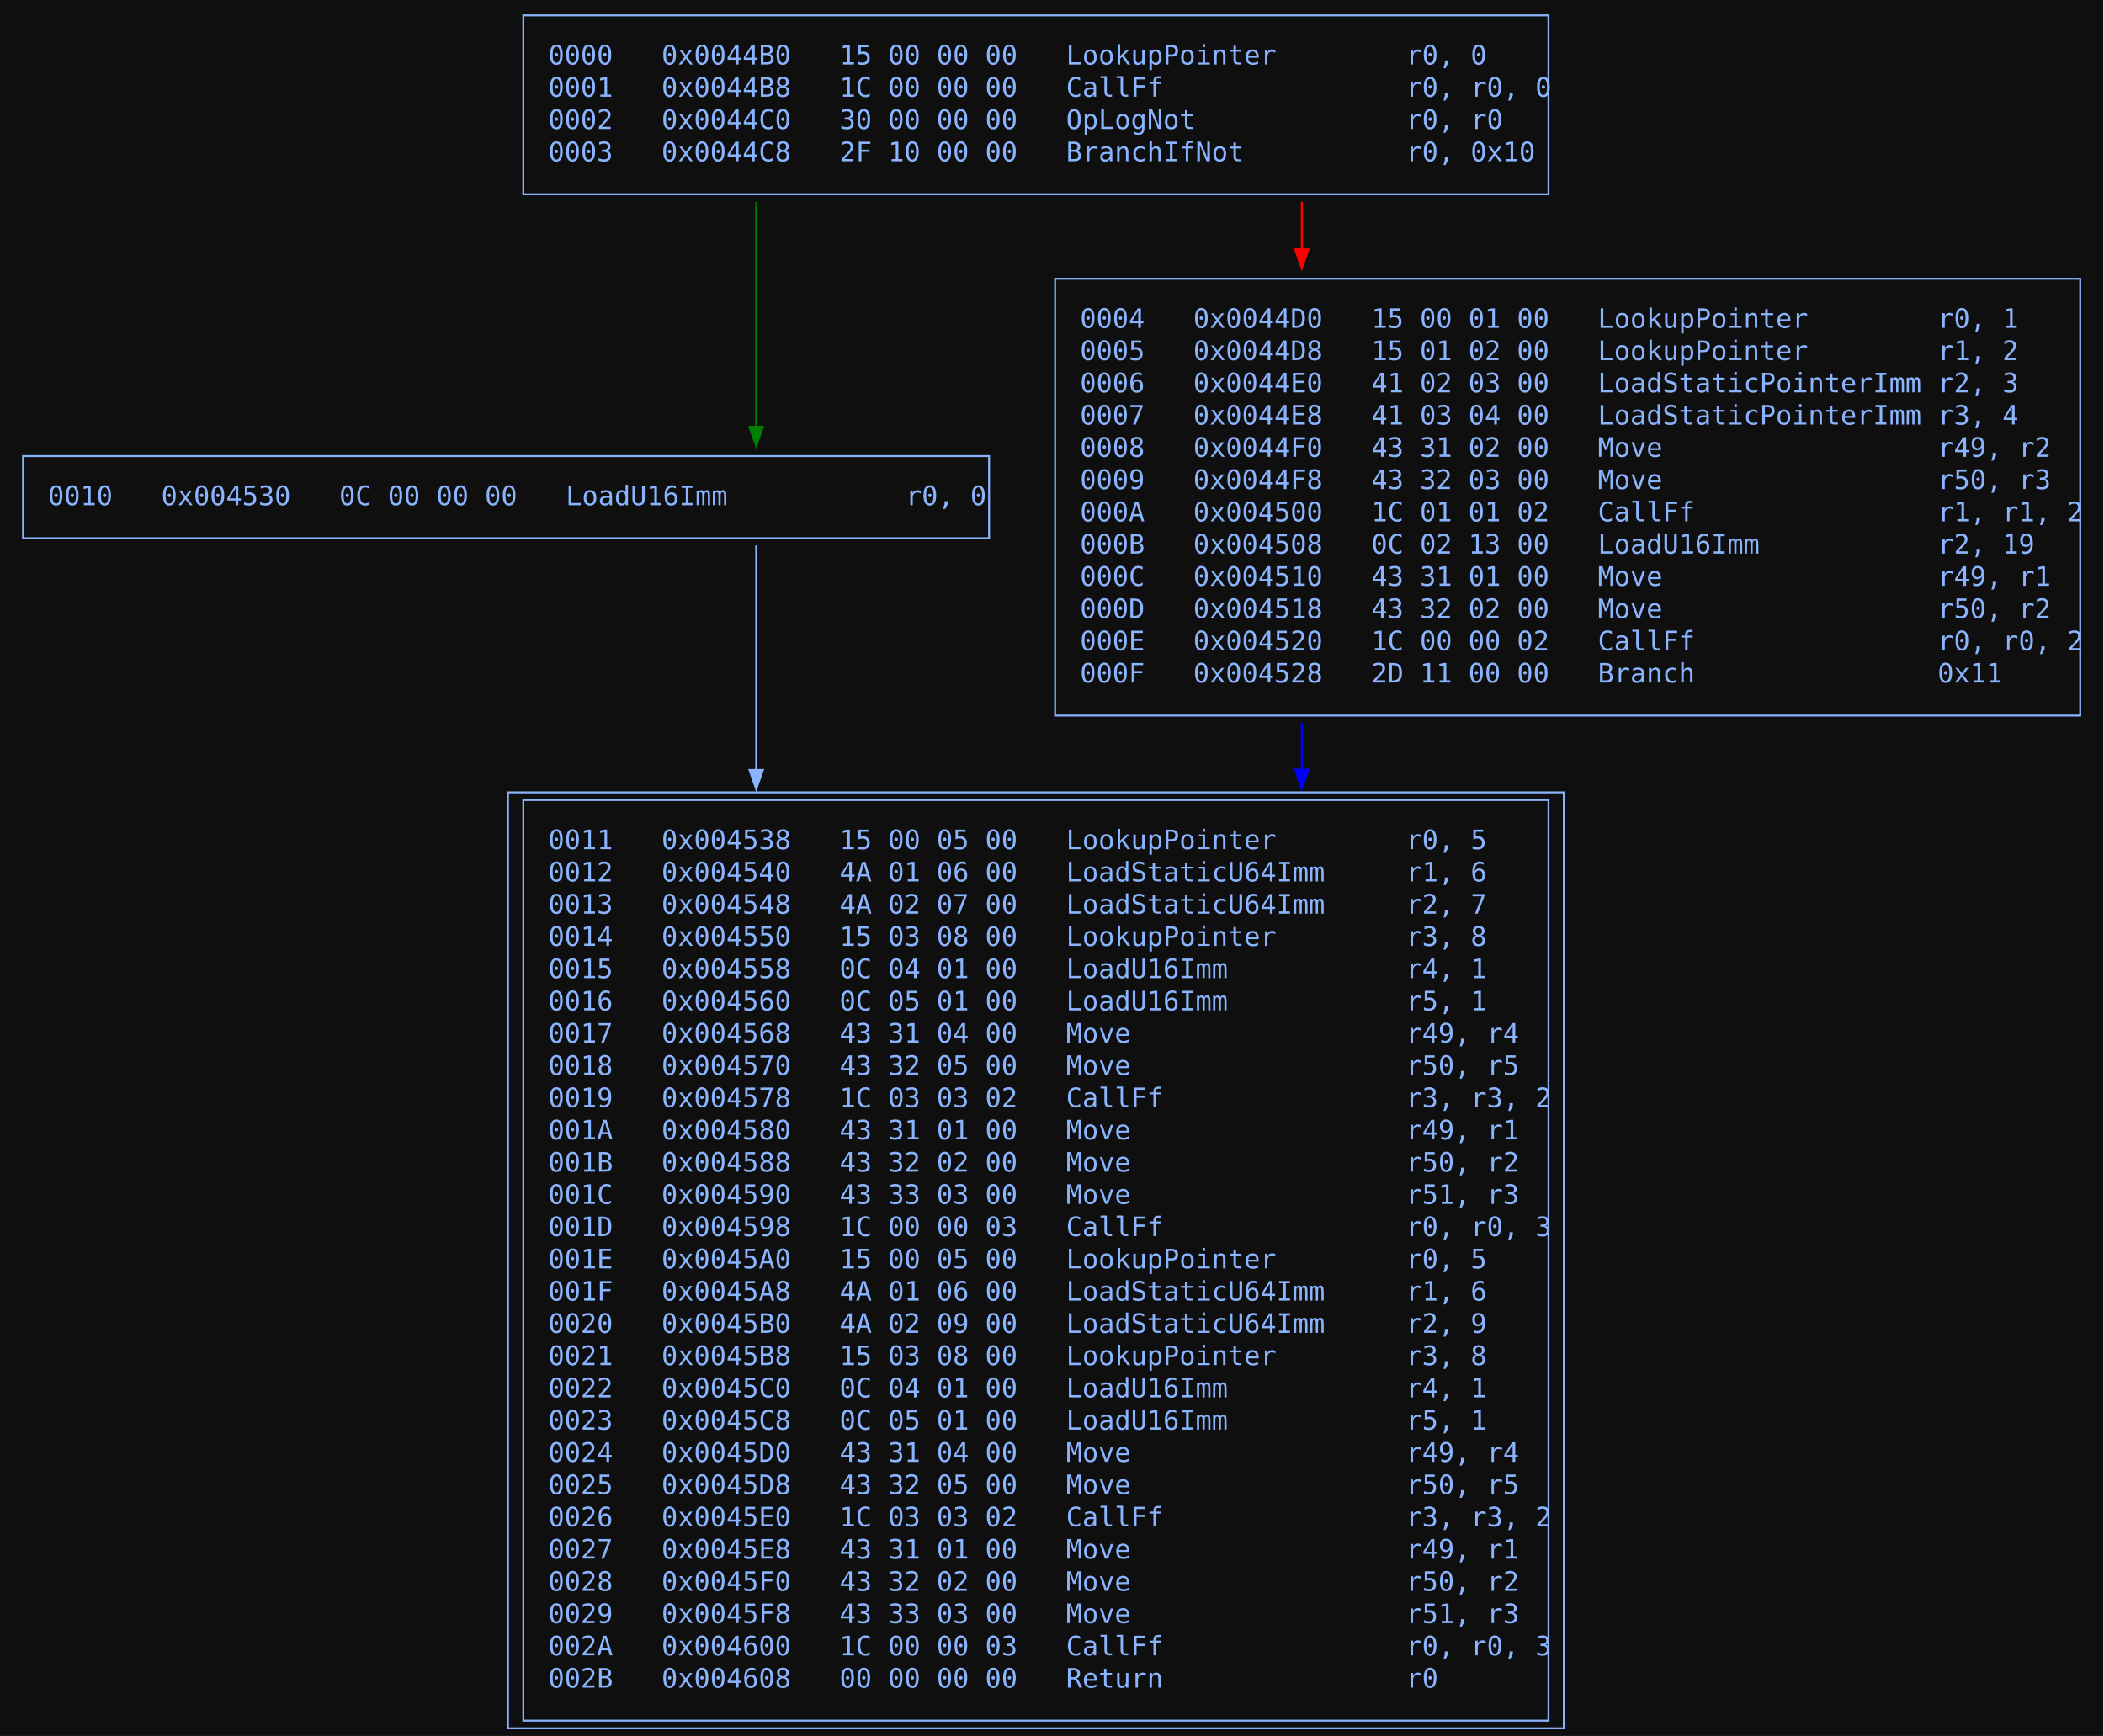
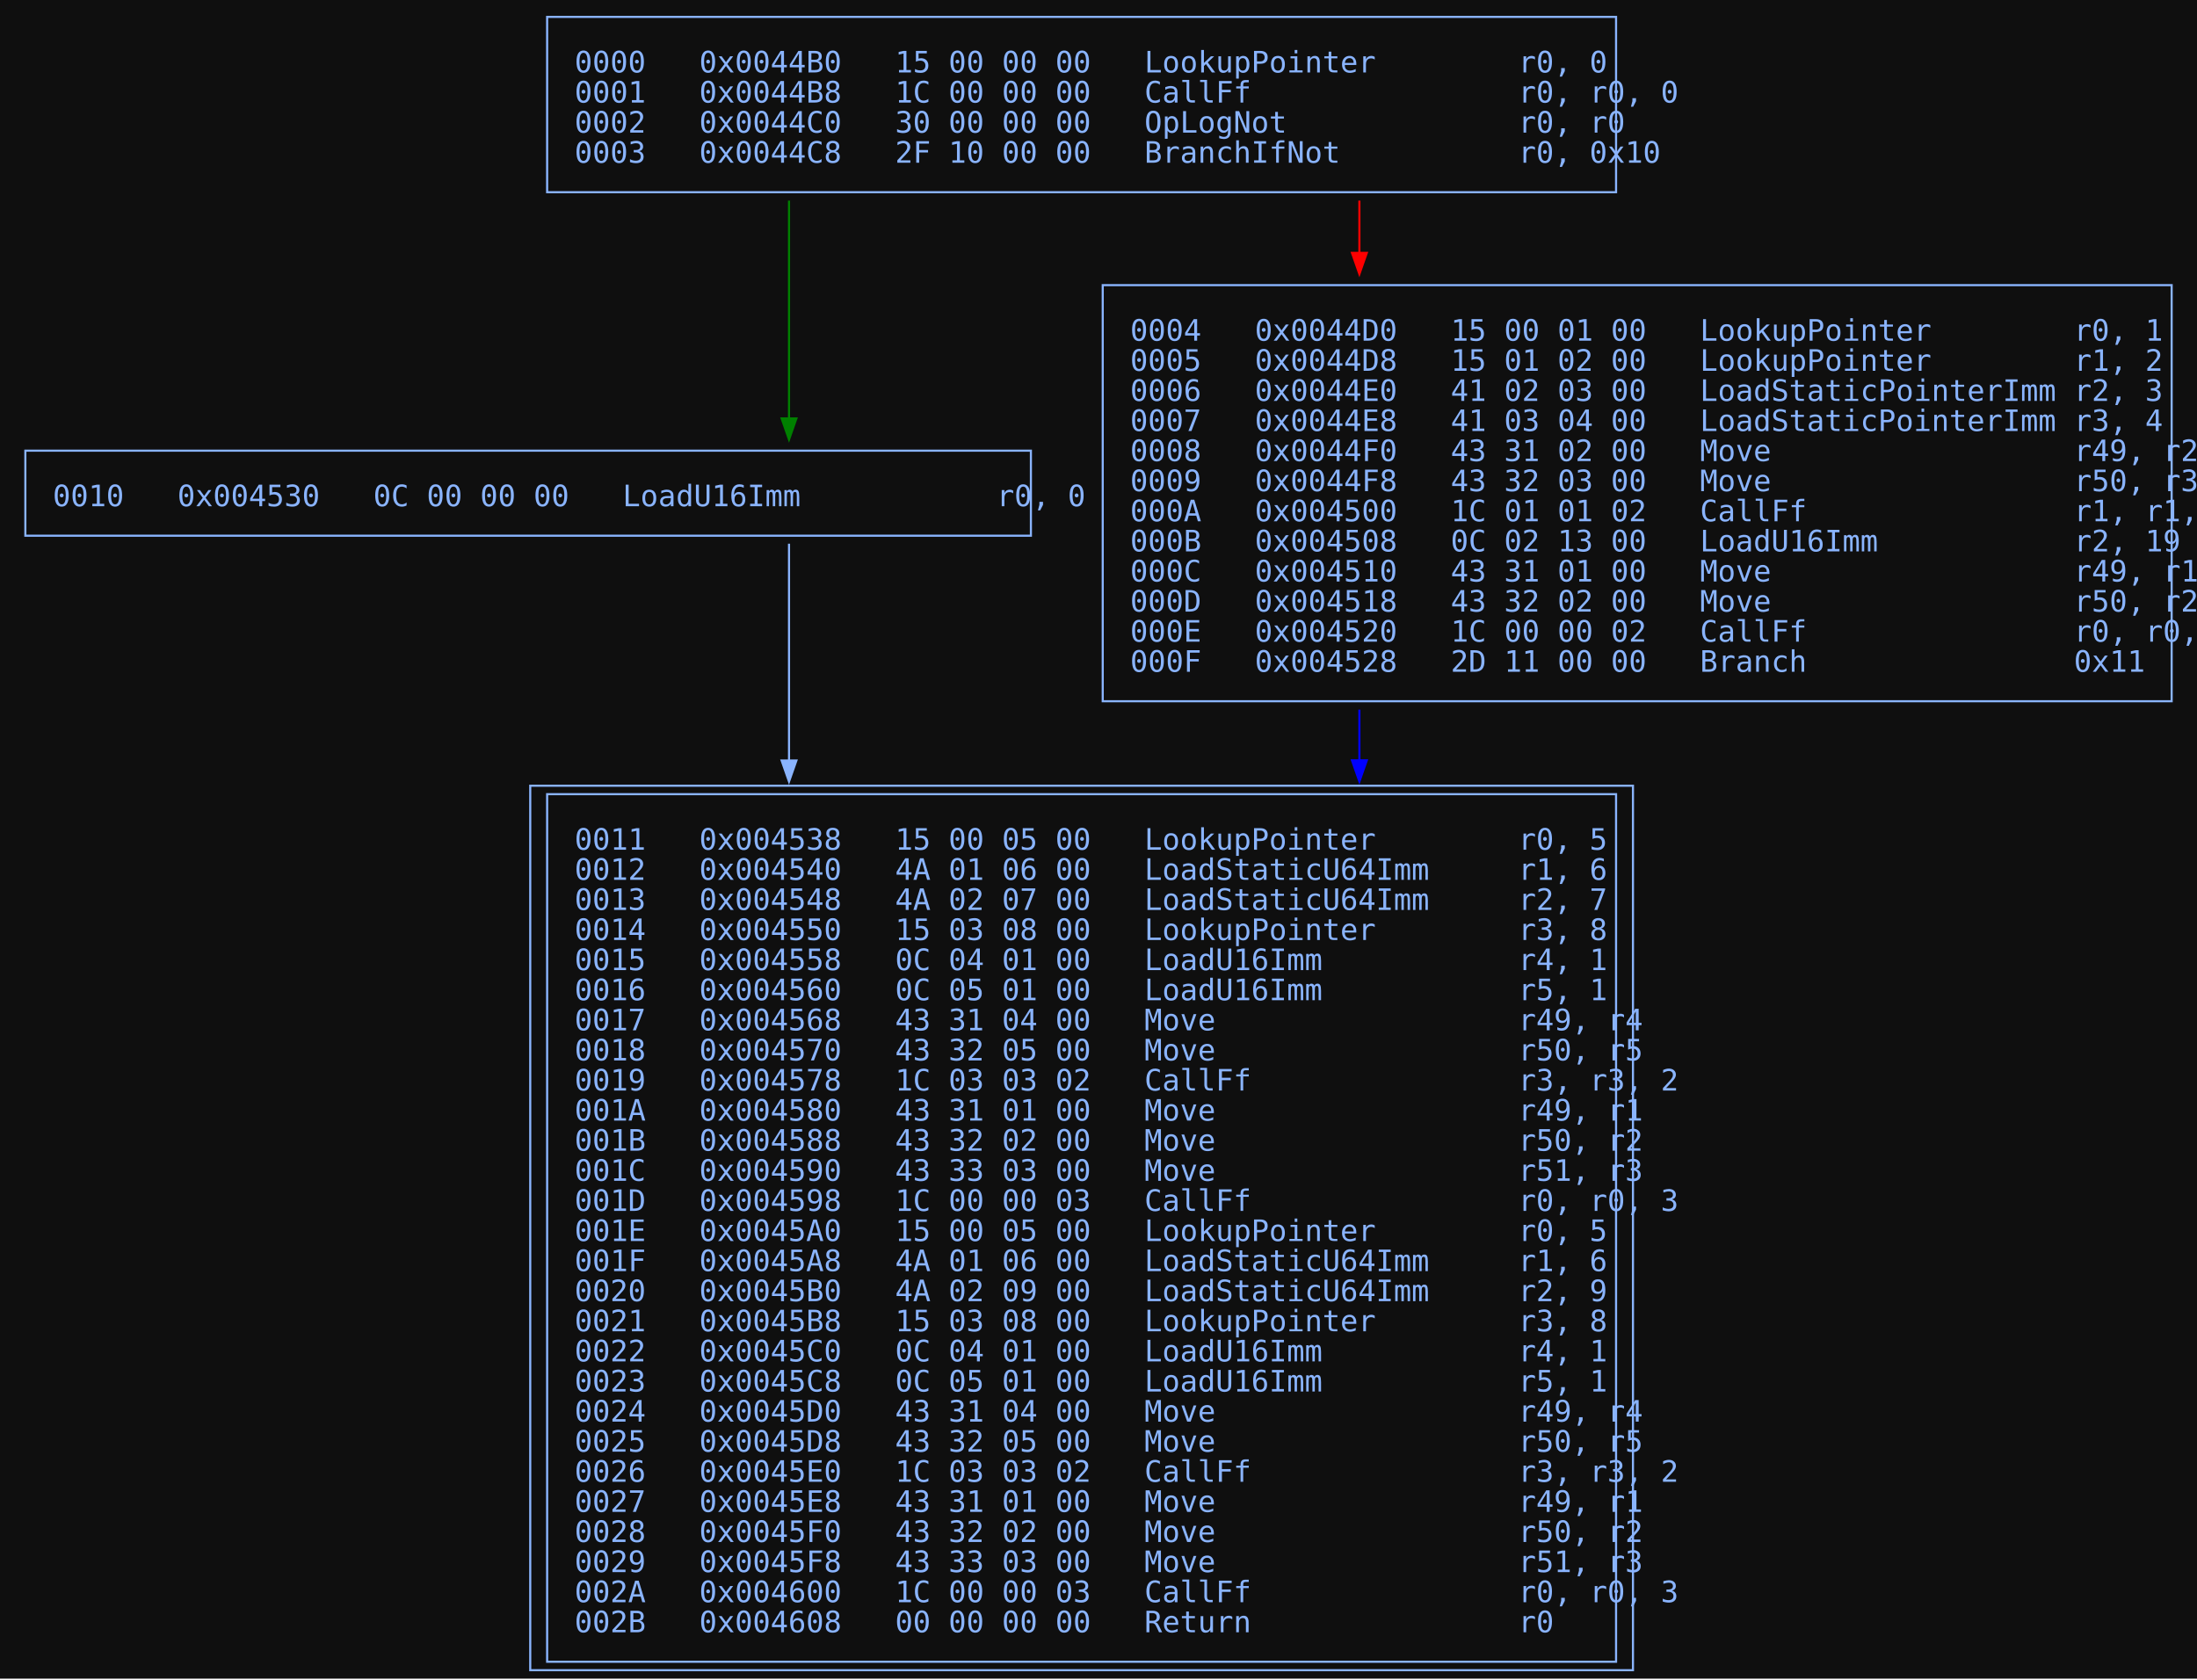
- <svg xmlns="http://www.w3.org/2000/svg" width="1096pt" height="904pt" viewBox="0.00 0.00 1096.00 904.00">
-   <g id="graph0" class="graph" transform="scale(1 1) rotate(0) translate(4 900.4)">
-     <polygon fill="#0f0f0f" stroke="none" points="-4,4 -4,-900.4 1091.62,-900.4 1091.62,4 -4,4" />
+ <svg xmlns="http://www.w3.org/2000/svg" width="1040pt" height="795pt" viewBox="0.00 0.00 1040.00 795.00">
+   <g id="graph0" class="graph" transform="scale(1 1) rotate(0) translate(4 790.75)">
+     <polygon fill="#0f0f0f" stroke="none" points="-4,4 -4,-790.75 1036,-790.75 1036,4 -4,4" />
    <g id="node1" class="node">
-       <polygon fill="none" stroke="#8ab4fe" points="8,-620 8,-662.8 511.23,-662.8 511.23,-620 8,-620" />
-       <text xml:space="preserve" text-anchor="start" x="21" y="-637.2" font-family="Consolas" font-size="14.00" fill="#8ab4fe">0010   0x004530   0C 00 00 00   LoadU16Imm           r0, 0  </text>
+       <polygon fill="none" stroke="#8ab4fe" points="8,-537.12 8,-577.38 484,-577.38 484,-537.12 8,-537.12" />
+       <text xml:space="preserve" text-anchor="start" x="21" y="-551.08" font-family="Consolas" font-size="14.00" fill="#8ab4fe">0010   0x004530   0C 00 00 00   LoadU16Imm           r0, 0  </text>
    </g>
    <g id="node4" class="node">
-       <polygon fill="none" stroke="#8ab4fe" points="810.62,-487.6 260.61,-487.6 260.61,0 810.62,0 810.62,-487.6" />
-       <polygon fill="none" stroke="#8ab4fe" points="268.61,-4 268.61,-483.6 802.62,-483.6 802.62,-4 268.61,-4" />
-       <text xml:space="preserve" text-anchor="start" x="281.61" y="-458" font-family="Consolas" font-size="14.00" fill="#8ab4fe">0011   0x004538   15 00 05 00   LookupPointer        r0, 5  </text>
-       <text xml:space="preserve" text-anchor="start" x="281.61" y="-441.2" font-family="Consolas" font-size="14.00" fill="#8ab4fe">0012   0x004540   4A 01 06 00   LoadStaticU64Imm     r1, 6  </text>
-       <text xml:space="preserve" text-anchor="start" x="281.61" y="-424.4" font-family="Consolas" font-size="14.00" fill="#8ab4fe">0013   0x004548   4A 02 07 00   LoadStaticU64Imm     r2, 7  </text>
-       <text xml:space="preserve" text-anchor="start" x="281.61" y="-407.6" font-family="Consolas" font-size="14.00" fill="#8ab4fe">0014   0x004550   15 03 08 00   LookupPointer        r3, 8  </text>
-       <text xml:space="preserve" text-anchor="start" x="281.61" y="-390.8" font-family="Consolas" font-size="14.00" fill="#8ab4fe">0015   0x004558   0C 04 01 00   LoadU16Imm           r4, 1  </text>
-       <text xml:space="preserve" text-anchor="start" x="281.61" y="-374" font-family="Consolas" font-size="14.00" fill="#8ab4fe">0016   0x004560   0C 05 01 00   LoadU16Imm           r5, 1  </text>
-       <text xml:space="preserve" text-anchor="start" x="281.61" y="-357.2" font-family="Consolas" font-size="14.00" fill="#8ab4fe">0017   0x004568   43 31 04 00   Move                 r49, r4  </text>
-       <text xml:space="preserve" text-anchor="start" x="281.61" y="-340.4" font-family="Consolas" font-size="14.00" fill="#8ab4fe">0018   0x004570   43 32 05 00   Move                 r50, r5  </text>
-       <text xml:space="preserve" text-anchor="start" x="281.61" y="-323.6" font-family="Consolas" font-size="14.00" fill="#8ab4fe">0019   0x004578   1C 03 03 02   CallFf               r3, r3, 2  </text>
-       <text xml:space="preserve" text-anchor="start" x="281.61" y="-306.8" font-family="Consolas" font-size="14.00" fill="#8ab4fe">001A   0x004580   43 31 01 00   Move                 r49, r1  </text>
-       <text xml:space="preserve" text-anchor="start" x="281.61" y="-290" font-family="Consolas" font-size="14.00" fill="#8ab4fe">001B   0x004588   43 32 02 00   Move                 r50, r2  </text>
-       <text xml:space="preserve" text-anchor="start" x="281.61" y="-273.2" font-family="Consolas" font-size="14.00" fill="#8ab4fe">001C   0x004590   43 33 03 00   Move                 r51, r3  </text>
-       <text xml:space="preserve" text-anchor="start" x="281.61" y="-256.4" font-family="Consolas" font-size="14.00" fill="#8ab4fe">001D   0x004598   1C 00 00 03   CallFf               r0, r0, 3  </text>
-       <text xml:space="preserve" text-anchor="start" x="281.61" y="-239.6" font-family="Consolas" font-size="14.00" fill="#8ab4fe">001E   0x0045A0   15 00 05 00   LookupPointer        r0, 5  </text>
-       <text xml:space="preserve" text-anchor="start" x="281.61" y="-222.8" font-family="Consolas" font-size="14.00" fill="#8ab4fe">001F   0x0045A8   4A 01 06 00   LoadStaticU64Imm     r1, 6  </text>
-       <text xml:space="preserve" text-anchor="start" x="281.61" y="-206" font-family="Consolas" font-size="14.00" fill="#8ab4fe">0020   0x0045B0   4A 02 09 00   LoadStaticU64Imm     r2, 9  </text>
-       <text xml:space="preserve" text-anchor="start" x="281.61" y="-189.2" font-family="Consolas" font-size="14.00" fill="#8ab4fe">0021   0x0045B8   15 03 08 00   LookupPointer        r3, 8  </text>
-       <text xml:space="preserve" text-anchor="start" x="281.61" y="-172.4" font-family="Consolas" font-size="14.00" fill="#8ab4fe">0022   0x0045C0   0C 04 01 00   LoadU16Imm           r4, 1  </text>
-       <text xml:space="preserve" text-anchor="start" x="281.61" y="-155.6" font-family="Consolas" font-size="14.00" fill="#8ab4fe">0023   0x0045C8   0C 05 01 00   LoadU16Imm           r5, 1  </text>
-       <text xml:space="preserve" text-anchor="start" x="281.61" y="-138.8" font-family="Consolas" font-size="14.00" fill="#8ab4fe">0024   0x0045D0   43 31 04 00   Move                 r49, r4  </text>
-       <text xml:space="preserve" text-anchor="start" x="281.61" y="-122" font-family="Consolas" font-size="14.00" fill="#8ab4fe">0025   0x0045D8   43 32 05 00   Move                 r50, r5  </text>
-       <text xml:space="preserve" text-anchor="start" x="281.61" y="-105.2" font-family="Consolas" font-size="14.00" fill="#8ab4fe">0026   0x0045E0   1C 03 03 02   CallFf               r3, r3, 2  </text>
-       <text xml:space="preserve" text-anchor="start" x="281.61" y="-88.4" font-family="Consolas" font-size="14.00" fill="#8ab4fe">0027   0x0045E8   43 31 01 00   Move                 r49, r1  </text>
-       <text xml:space="preserve" text-anchor="start" x="281.61" y="-71.6" font-family="Consolas" font-size="14.00" fill="#8ab4fe">0028   0x0045F0   43 32 02 00   Move                 r50, r2  </text>
-       <text xml:space="preserve" text-anchor="start" x="281.61" y="-54.8" font-family="Consolas" font-size="14.00" fill="#8ab4fe">0029   0x0045F8   43 33 03 00   Move                 r51, r3  </text>
-       <text xml:space="preserve" text-anchor="start" x="281.61" y="-38" font-family="Consolas" font-size="14.00" fill="#8ab4fe">002A   0x004600   1C 00 00 03   CallFf               r0, r0, 3  </text>
-       <text xml:space="preserve" text-anchor="start" x="281.61" y="-21.2" font-family="Consolas" font-size="14.00" fill="#8ab4fe">002B   0x004608   00 00 00 00   Return               r0  </text>
+       <polygon fill="none" stroke="#8ab4fe" points="769,-418.75 247,-418.75 247,0 769,0 769,-418.75" />
+       <polygon fill="none" stroke="#8ab4fe" points="255,-4 255,-414.75 761,-414.75 761,-4 255,-4" />
+       <text xml:space="preserve" text-anchor="start" x="268" y="-388.45" font-family="Consolas" font-size="14.00" fill="#8ab4fe">0011   0x004538   15 00 05 00   LookupPointer        r0, 5  </text>
+       <text xml:space="preserve" text-anchor="start" x="268" y="-374.2" font-family="Consolas" font-size="14.00" fill="#8ab4fe">0012   0x004540   4A 01 06 00   LoadStaticU64Imm     r1, 6  </text>
+       <text xml:space="preserve" text-anchor="start" x="268" y="-359.95" font-family="Consolas" font-size="14.00" fill="#8ab4fe">0013   0x004548   4A 02 07 00   LoadStaticU64Imm     r2, 7  </text>
+       <text xml:space="preserve" text-anchor="start" x="268" y="-345.7" font-family="Consolas" font-size="14.00" fill="#8ab4fe">0014   0x004550   15 03 08 00   LookupPointer        r3, 8  </text>
+       <text xml:space="preserve" text-anchor="start" x="268" y="-331.45" font-family="Consolas" font-size="14.00" fill="#8ab4fe">0015   0x004558   0C 04 01 00   LoadU16Imm           r4, 1  </text>
+       <text xml:space="preserve" text-anchor="start" x="268" y="-317.2" font-family="Consolas" font-size="14.00" fill="#8ab4fe">0016   0x004560   0C 05 01 00   LoadU16Imm           r5, 1  </text>
+       <text xml:space="preserve" text-anchor="start" x="268" y="-302.95" font-family="Consolas" font-size="14.00" fill="#8ab4fe">0017   0x004568   43 31 04 00   Move                 r49, r4  </text>
+       <text xml:space="preserve" text-anchor="start" x="268" y="-288.7" font-family="Consolas" font-size="14.00" fill="#8ab4fe">0018   0x004570   43 32 05 00   Move                 r50, r5  </text>
+       <text xml:space="preserve" text-anchor="start" x="268" y="-274.45" font-family="Consolas" font-size="14.00" fill="#8ab4fe">0019   0x004578   1C 03 03 02   CallFf               r3, r3, 2  </text>
+       <text xml:space="preserve" text-anchor="start" x="268" y="-260.2" font-family="Consolas" font-size="14.00" fill="#8ab4fe">001A   0x004580   43 31 01 00   Move                 r49, r1  </text>
+       <text xml:space="preserve" text-anchor="start" x="268" y="-245.95" font-family="Consolas" font-size="14.00" fill="#8ab4fe">001B   0x004588   43 32 02 00   Move                 r50, r2  </text>
+       <text xml:space="preserve" text-anchor="start" x="268" y="-231.7" font-family="Consolas" font-size="14.00" fill="#8ab4fe">001C   0x004590   43 33 03 00   Move                 r51, r3  </text>
+       <text xml:space="preserve" text-anchor="start" x="268" y="-217.45" font-family="Consolas" font-size="14.00" fill="#8ab4fe">001D   0x004598   1C 00 00 03   CallFf               r0, r0, 3  </text>
+       <text xml:space="preserve" text-anchor="start" x="268" y="-203.2" font-family="Consolas" font-size="14.00" fill="#8ab4fe">001E   0x0045A0   15 00 05 00   LookupPointer        r0, 5  </text>
+       <text xml:space="preserve" text-anchor="start" x="268" y="-188.95" font-family="Consolas" font-size="14.00" fill="#8ab4fe">001F   0x0045A8   4A 01 06 00   LoadStaticU64Imm     r1, 6  </text>
+       <text xml:space="preserve" text-anchor="start" x="268" y="-174.7" font-family="Consolas" font-size="14.00" fill="#8ab4fe">0020   0x0045B0   4A 02 09 00   LoadStaticU64Imm     r2, 9  </text>
+       <text xml:space="preserve" text-anchor="start" x="268" y="-160.45" font-family="Consolas" font-size="14.00" fill="#8ab4fe">0021   0x0045B8   15 03 08 00   LookupPointer        r3, 8  </text>
+       <text xml:space="preserve" text-anchor="start" x="268" y="-146.2" font-family="Consolas" font-size="14.00" fill="#8ab4fe">0022   0x0045C0   0C 04 01 00   LoadU16Imm           r4, 1  </text>
+       <text xml:space="preserve" text-anchor="start" x="268" y="-131.95" font-family="Consolas" font-size="14.00" fill="#8ab4fe">0023   0x0045C8   0C 05 01 00   LoadU16Imm           r5, 1  </text>
+       <text xml:space="preserve" text-anchor="start" x="268" y="-117.7" font-family="Consolas" font-size="14.00" fill="#8ab4fe">0024   0x0045D0   43 31 04 00   Move                 r49, r4  </text>
+       <text xml:space="preserve" text-anchor="start" x="268" y="-103.45" font-family="Consolas" font-size="14.00" fill="#8ab4fe">0025   0x0045D8   43 32 05 00   Move                 r50, r5  </text>
+       <text xml:space="preserve" text-anchor="start" x="268" y="-89.2" font-family="Consolas" font-size="14.00" fill="#8ab4fe">0026   0x0045E0   1C 03 03 02   CallFf               r3, r3, 2  </text>
+       <text xml:space="preserve" text-anchor="start" x="268" y="-74.95" font-family="Consolas" font-size="14.00" fill="#8ab4fe">0027   0x0045E8   43 31 01 00   Move                 r49, r1  </text>
+       <text xml:space="preserve" text-anchor="start" x="268" y="-60.7" font-family="Consolas" font-size="14.00" fill="#8ab4fe">0028   0x0045F0   43 32 02 00   Move                 r50, r2  </text>
+       <text xml:space="preserve" text-anchor="start" x="268" y="-46.45" font-family="Consolas" font-size="14.00" fill="#8ab4fe">0029   0x0045F8   43 33 03 00   Move                 r51, r3  </text>
+       <text xml:space="preserve" text-anchor="start" x="268" y="-32.2" font-family="Consolas" font-size="14.00" fill="#8ab4fe">002A   0x004600   1C 00 00 03   CallFf               r0, r0, 3  </text>
+       <text xml:space="preserve" text-anchor="start" x="268" y="-17.95" font-family="Consolas" font-size="14.00" fill="#8ab4fe">002B   0x004608   00 00 00 00   Return               r0  </text>
    </g>
    <g id="edge1" class="edge">
-       <path fill="none" stroke="#8ab4fe" d="M389.92,-616.23C389.92,-616.23 389.92,-499.27 389.92,-499.27" />
-       <polygon fill="#8ab4fe" stroke="#8ab4fe" points="393.42,-499.27 389.92,-489.27 386.42,-499.27 393.42,-499.27" />
+       <path fill="none" stroke="#8ab4fe" d="M369.5,-533.34C369.5,-533.34 369.5,-430.7 369.5,-430.7" />
+       <polygon fill="#8ab4fe" stroke="#8ab4fe" points="373,-430.7 369.5,-420.7 366,-430.7 373,-430.7" />
    </g>
    <g id="node2" class="node">
-       <polygon fill="none" stroke="#8ab4fe" points="268.61,-799.2 268.61,-892.4 802.62,-892.4 802.62,-799.2 268.61,-799.2" />
-       <text xml:space="preserve" text-anchor="start" x="281.61" y="-866.8" font-family="Consolas" font-size="14.00" fill="#8ab4fe">0000   0x0044B0   15 00 00 00   LookupPointer        r0, 0  </text>
-       <text xml:space="preserve" text-anchor="start" x="281.61" y="-850" font-family="Consolas" font-size="14.00" fill="#8ab4fe">0001   0x0044B8   1C 00 00 00   CallFf               r0, r0, 0  </text>
-       <text xml:space="preserve" text-anchor="start" x="281.61" y="-833.2" font-family="Consolas" font-size="14.00" fill="#8ab4fe">0002   0x0044C0   30 00 00 00   OpLogNot             r0, r0  </text>
-       <text xml:space="preserve" text-anchor="start" x="281.61" y="-816.4" font-family="Consolas" font-size="14.00" fill="#8ab4fe">0003   0x0044C8   2F 10 00 00   BranchIfNot          r0, 0x10  </text>
+       <polygon fill="none" stroke="#8ab4fe" points="255,-699.75 255,-782.75 761,-782.75 761,-699.75 255,-699.75" />
+       <text xml:space="preserve" text-anchor="start" x="268" y="-756.45" font-family="Consolas" font-size="14.00" fill="#8ab4fe">0000   0x0044B0   15 00 00 00   LookupPointer        r0, 0  </text>
+       <text xml:space="preserve" text-anchor="start" x="268" y="-742.2" font-family="Consolas" font-size="14.00" fill="#8ab4fe">0001   0x0044B8   1C 00 00 00   CallFf               r0, r0, 0  </text>
+       <text xml:space="preserve" text-anchor="start" x="268" y="-727.95" font-family="Consolas" font-size="14.00" fill="#8ab4fe">0002   0x0044C0   30 00 00 00   OpLogNot             r0, r0  </text>
+       <text xml:space="preserve" text-anchor="start" x="268" y="-713.7" font-family="Consolas" font-size="14.00" fill="#8ab4fe">0003   0x0044C8   2F 10 00 00   BranchIfNot          r0, 0x10  </text>
    </g>
    <g id="edge2" class="edge">
-       <path fill="none" stroke="green" d="M389.92,-795.27C389.92,-795.27 389.92,-678.05 389.92,-678.05" />
-       <polygon fill="green" stroke="green" points="393.42,-678.05 389.92,-668.05 386.42,-678.05 393.42,-678.05" />
+       <path fill="none" stroke="green" d="M369.5,-695.77C369.5,-695.77 369.5,-592.65 369.5,-592.65" />
+       <polygon fill="green" stroke="green" points="373,-592.65 369.5,-582.65 366,-592.65 373,-592.65" />
    </g>
    <g id="node3" class="node">
-       <polygon fill="none" stroke="#8ab4fe" points="545.61,-527.6 545.61,-755.2 1079.62,-755.2 1079.62,-527.6 545.61,-527.6" />
-       <text xml:space="preserve" text-anchor="start" x="558.61" y="-729.6" font-family="Consolas" font-size="14.00" fill="#8ab4fe">0004   0x0044D0   15 00 01 00   LookupPointer        r0, 1  </text>
-       <text xml:space="preserve" text-anchor="start" x="558.61" y="-712.8" font-family="Consolas" font-size="14.00" fill="#8ab4fe">0005   0x0044D8   15 01 02 00   LookupPointer        r1, 2  </text>
-       <text xml:space="preserve" text-anchor="start" x="558.61" y="-696" font-family="Consolas" font-size="14.00" fill="#8ab4fe">0006   0x0044E0   41 02 03 00   LoadStaticPointerImm r2, 3  </text>
-       <text xml:space="preserve" text-anchor="start" x="558.61" y="-679.2" font-family="Consolas" font-size="14.00" fill="#8ab4fe">0007   0x0044E8   41 03 04 00   LoadStaticPointerImm r3, 4  </text>
-       <text xml:space="preserve" text-anchor="start" x="558.61" y="-662.4" font-family="Consolas" font-size="14.00" fill="#8ab4fe">0008   0x0044F0   43 31 02 00   Move                 r49, r2  </text>
-       <text xml:space="preserve" text-anchor="start" x="558.61" y="-645.6" font-family="Consolas" font-size="14.00" fill="#8ab4fe">0009   0x0044F8   43 32 03 00   Move                 r50, r3  </text>
-       <text xml:space="preserve" text-anchor="start" x="558.61" y="-628.8" font-family="Consolas" font-size="14.00" fill="#8ab4fe">000A   0x004500   1C 01 01 02   CallFf               r1, r1, 2  </text>
-       <text xml:space="preserve" text-anchor="start" x="558.61" y="-612" font-family="Consolas" font-size="14.00" fill="#8ab4fe">000B   0x004508   0C 02 13 00   LoadU16Imm           r2, 19  </text>
-       <text xml:space="preserve" text-anchor="start" x="558.61" y="-595.2" font-family="Consolas" font-size="14.00" fill="#8ab4fe">000C   0x004510   43 31 01 00   Move                 r49, r1  </text>
-       <text xml:space="preserve" text-anchor="start" x="558.61" y="-578.4" font-family="Consolas" font-size="14.00" fill="#8ab4fe">000D   0x004518   43 32 02 00   Move                 r50, r2  </text>
-       <text xml:space="preserve" text-anchor="start" x="558.61" y="-561.6" font-family="Consolas" font-size="14.00" fill="#8ab4fe">000E   0x004520   1C 00 00 02   CallFf               r0, r0, 2  </text>
-       <text xml:space="preserve" text-anchor="start" x="558.61" y="-544.8" font-family="Consolas" font-size="14.00" fill="#8ab4fe">000F   0x004528   2D 11 00 00   Branch               0x11  </text>
+       <polygon fill="none" stroke="#8ab4fe" points="518,-458.75 518,-655.75 1024,-655.75 1024,-458.75 518,-458.75" />
+       <text xml:space="preserve" text-anchor="start" x="531" y="-629.45" font-family="Consolas" font-size="14.00" fill="#8ab4fe">0004   0x0044D0   15 00 01 00   LookupPointer        r0, 1  </text>
+       <text xml:space="preserve" text-anchor="start" x="531" y="-615.2" font-family="Consolas" font-size="14.00" fill="#8ab4fe">0005   0x0044D8   15 01 02 00   LookupPointer        r1, 2  </text>
+       <text xml:space="preserve" text-anchor="start" x="531" y="-600.95" font-family="Consolas" font-size="14.00" fill="#8ab4fe">0006   0x0044E0   41 02 03 00   LoadStaticPointerImm r2, 3  </text>
+       <text xml:space="preserve" text-anchor="start" x="531" y="-586.7" font-family="Consolas" font-size="14.00" fill="#8ab4fe">0007   0x0044E8   41 03 04 00   LoadStaticPointerImm r3, 4  </text>
+       <text xml:space="preserve" text-anchor="start" x="531" y="-572.45" font-family="Consolas" font-size="14.00" fill="#8ab4fe">0008   0x0044F0   43 31 02 00   Move                 r49, r2  </text>
+       <text xml:space="preserve" text-anchor="start" x="531" y="-558.2" font-family="Consolas" font-size="14.00" fill="#8ab4fe">0009   0x0044F8   43 32 03 00   Move                 r50, r3  </text>
+       <text xml:space="preserve" text-anchor="start" x="531" y="-543.95" font-family="Consolas" font-size="14.00" fill="#8ab4fe">000A   0x004500   1C 01 01 02   CallFf               r1, r1, 2  </text>
+       <text xml:space="preserve" text-anchor="start" x="531" y="-529.7" font-family="Consolas" font-size="14.00" fill="#8ab4fe">000B   0x004508   0C 02 13 00   LoadU16Imm           r2, 19  </text>
+       <text xml:space="preserve" text-anchor="start" x="531" y="-515.45" font-family="Consolas" font-size="14.00" fill="#8ab4fe">000C   0x004510   43 31 01 00   Move                 r49, r1  </text>
+       <text xml:space="preserve" text-anchor="start" x="531" y="-501.2" font-family="Consolas" font-size="14.00" fill="#8ab4fe">000D   0x004518   43 32 02 00   Move                 r50, r2  </text>
+       <text xml:space="preserve" text-anchor="start" x="531" y="-486.95" font-family="Consolas" font-size="14.00" fill="#8ab4fe">000E   0x004520   1C 00 00 02   CallFf               r0, r0, 2  </text>
+       <text xml:space="preserve" text-anchor="start" x="531" y="-472.7" font-family="Consolas" font-size="14.00" fill="#8ab4fe">000F   0x004528   2D 11 00 00   Branch               0x11  </text>
    </g>
    <g id="edge3" class="edge">
-       <path fill="none" stroke="red" d="M674.12,-795.27C674.12,-795.27 674.12,-770.51 674.12,-770.51" />
-       <polygon fill="red" stroke="red" points="677.62,-770.51 674.12,-760.51 670.62,-770.51 677.62,-770.51" />
+       <path fill="none" stroke="red" d="M639.5,-695.77C639.5,-695.77 639.5,-671.01 639.5,-671.01" />
+       <polygon fill="red" stroke="red" points="643,-671.01 639.5,-661.01 636,-671.01 643,-671.01" />
    </g>
    <g id="edge4" class="edge">
-       <path fill="none" stroke="blue" d="M674.12,-523.72C674.12,-523.72 674.12,-499.42 674.12,-499.42" />
-       <polygon fill="blue" stroke="blue" points="677.62,-499.42 674.12,-489.42 670.62,-499.42 677.62,-499.42" />
+       <path fill="none" stroke="blue" d="M639.5,-454.76C639.5,-454.76 639.5,-430.76 639.5,-430.76" />
+       <polygon fill="blue" stroke="blue" points="643,-430.76 639.5,-420.76 636,-430.76 643,-430.76" />
    </g>
  </g>
</svg>
